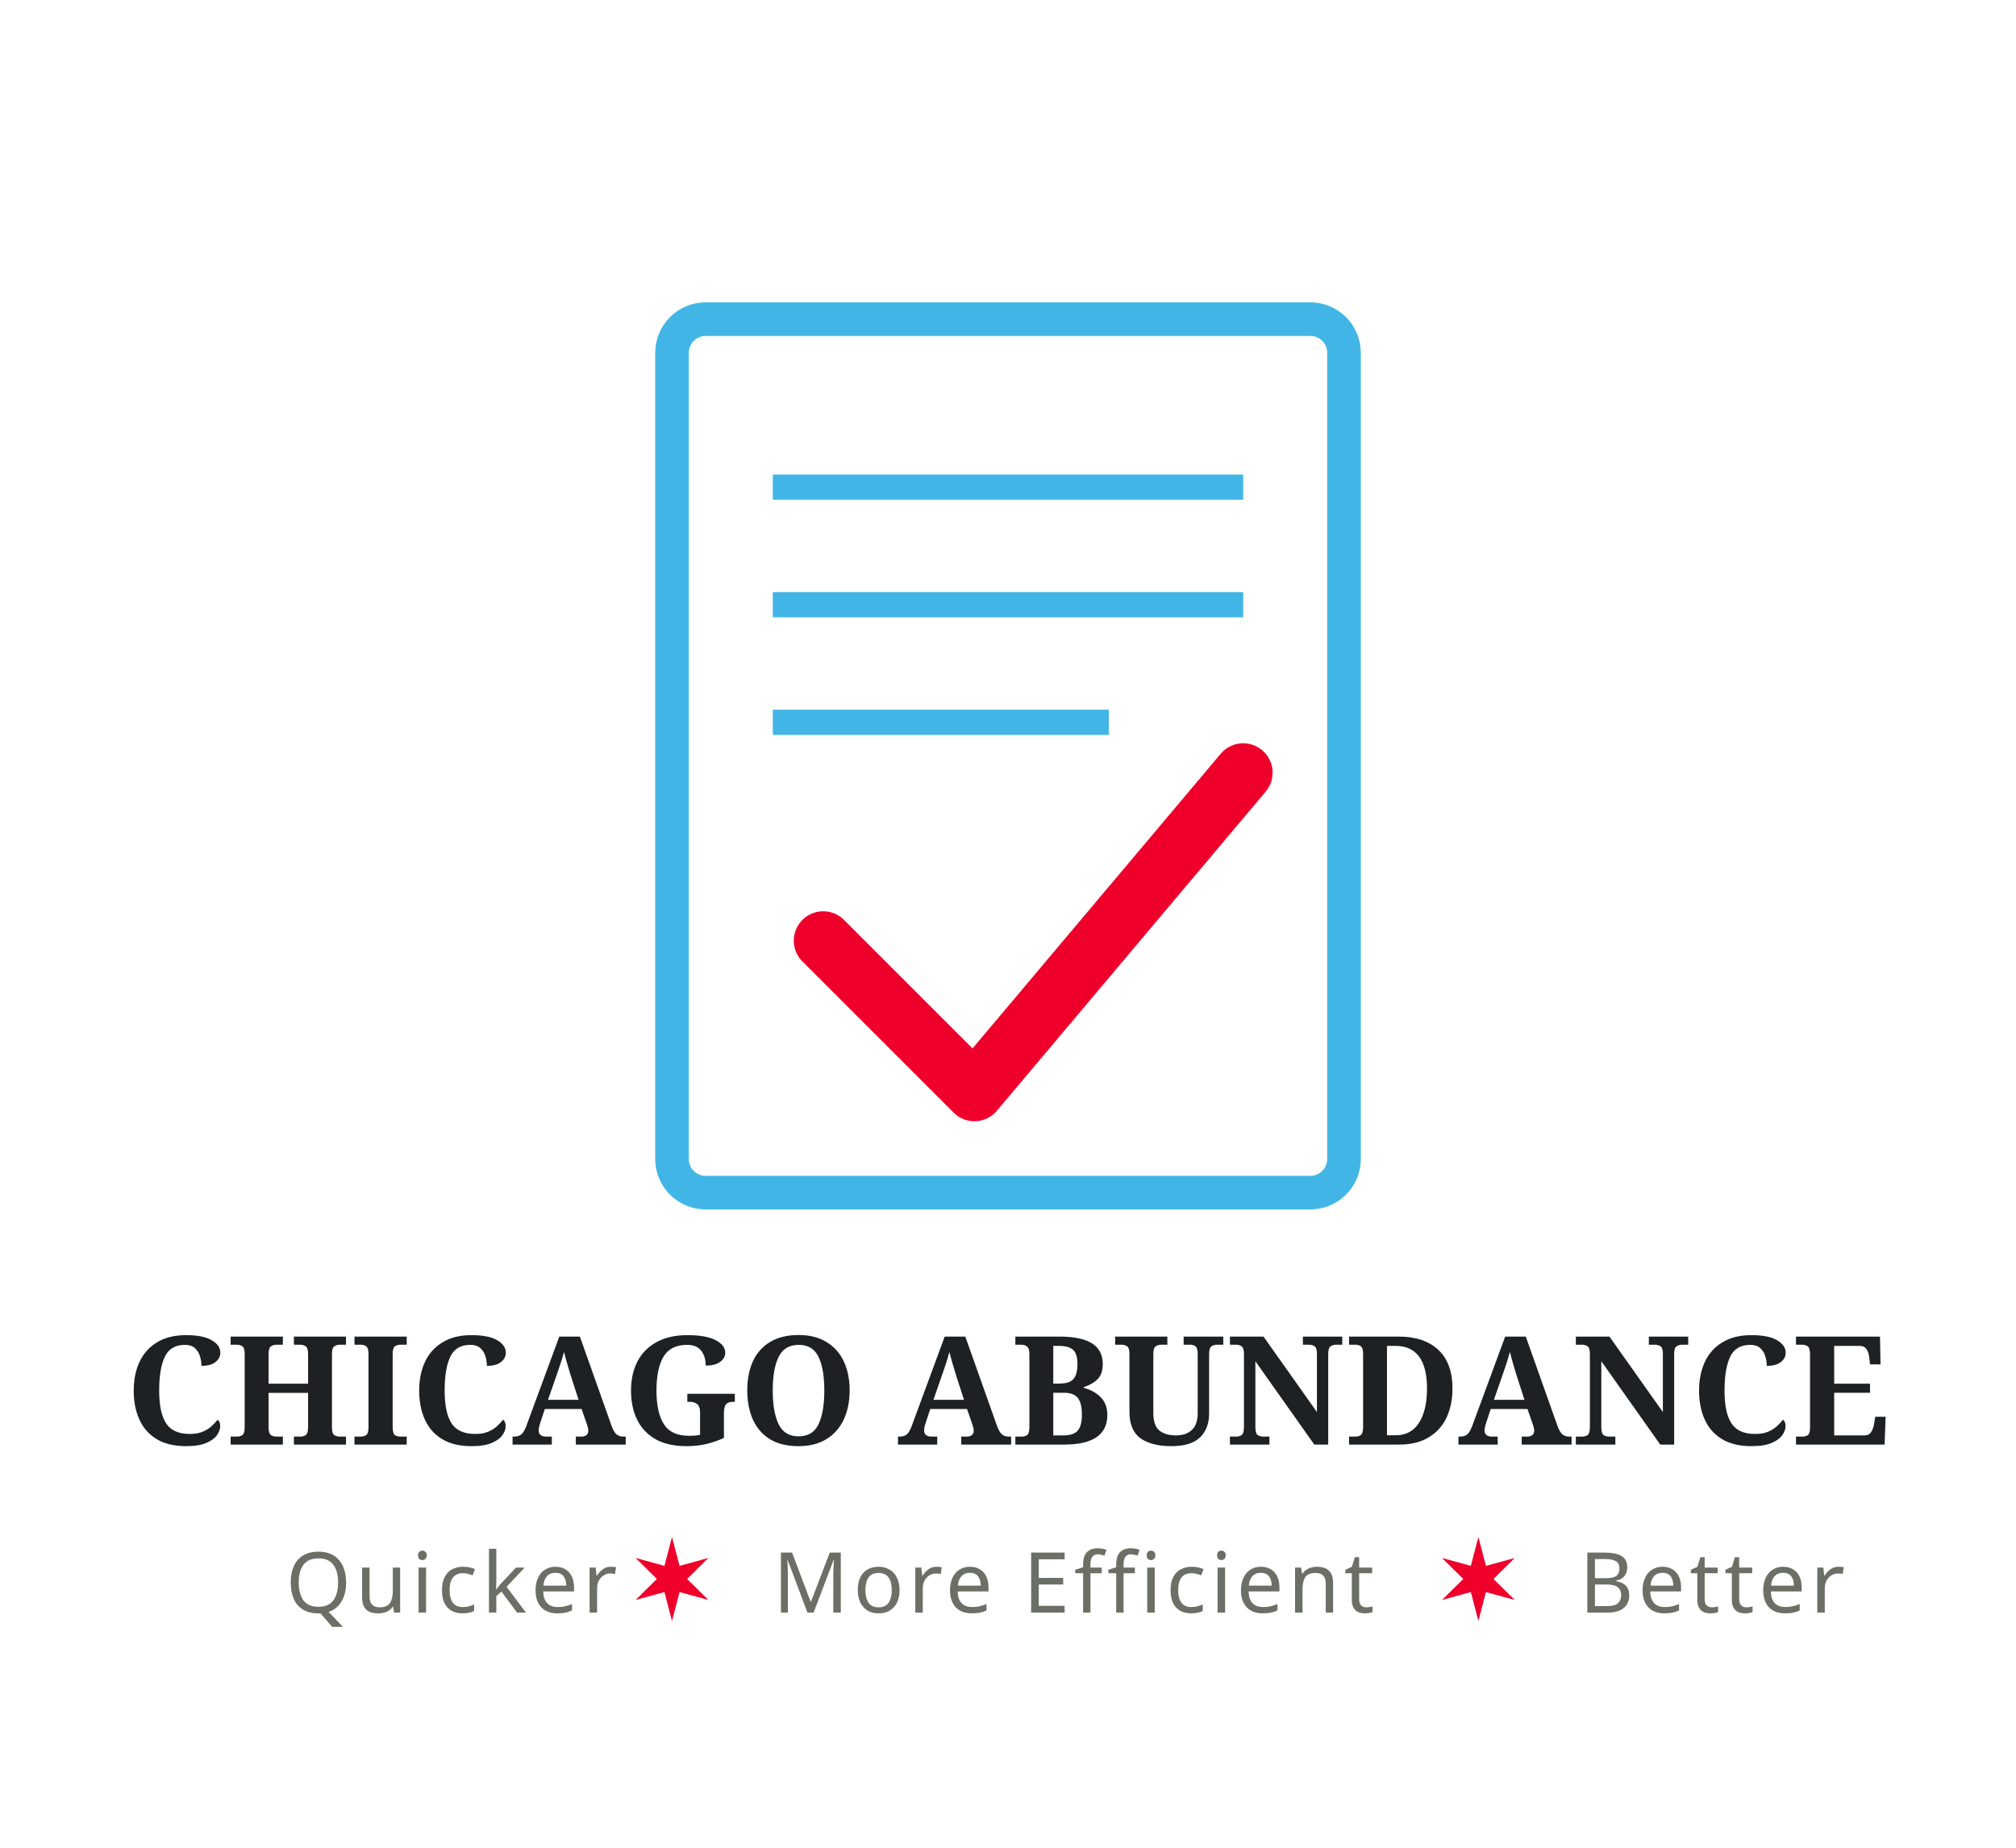
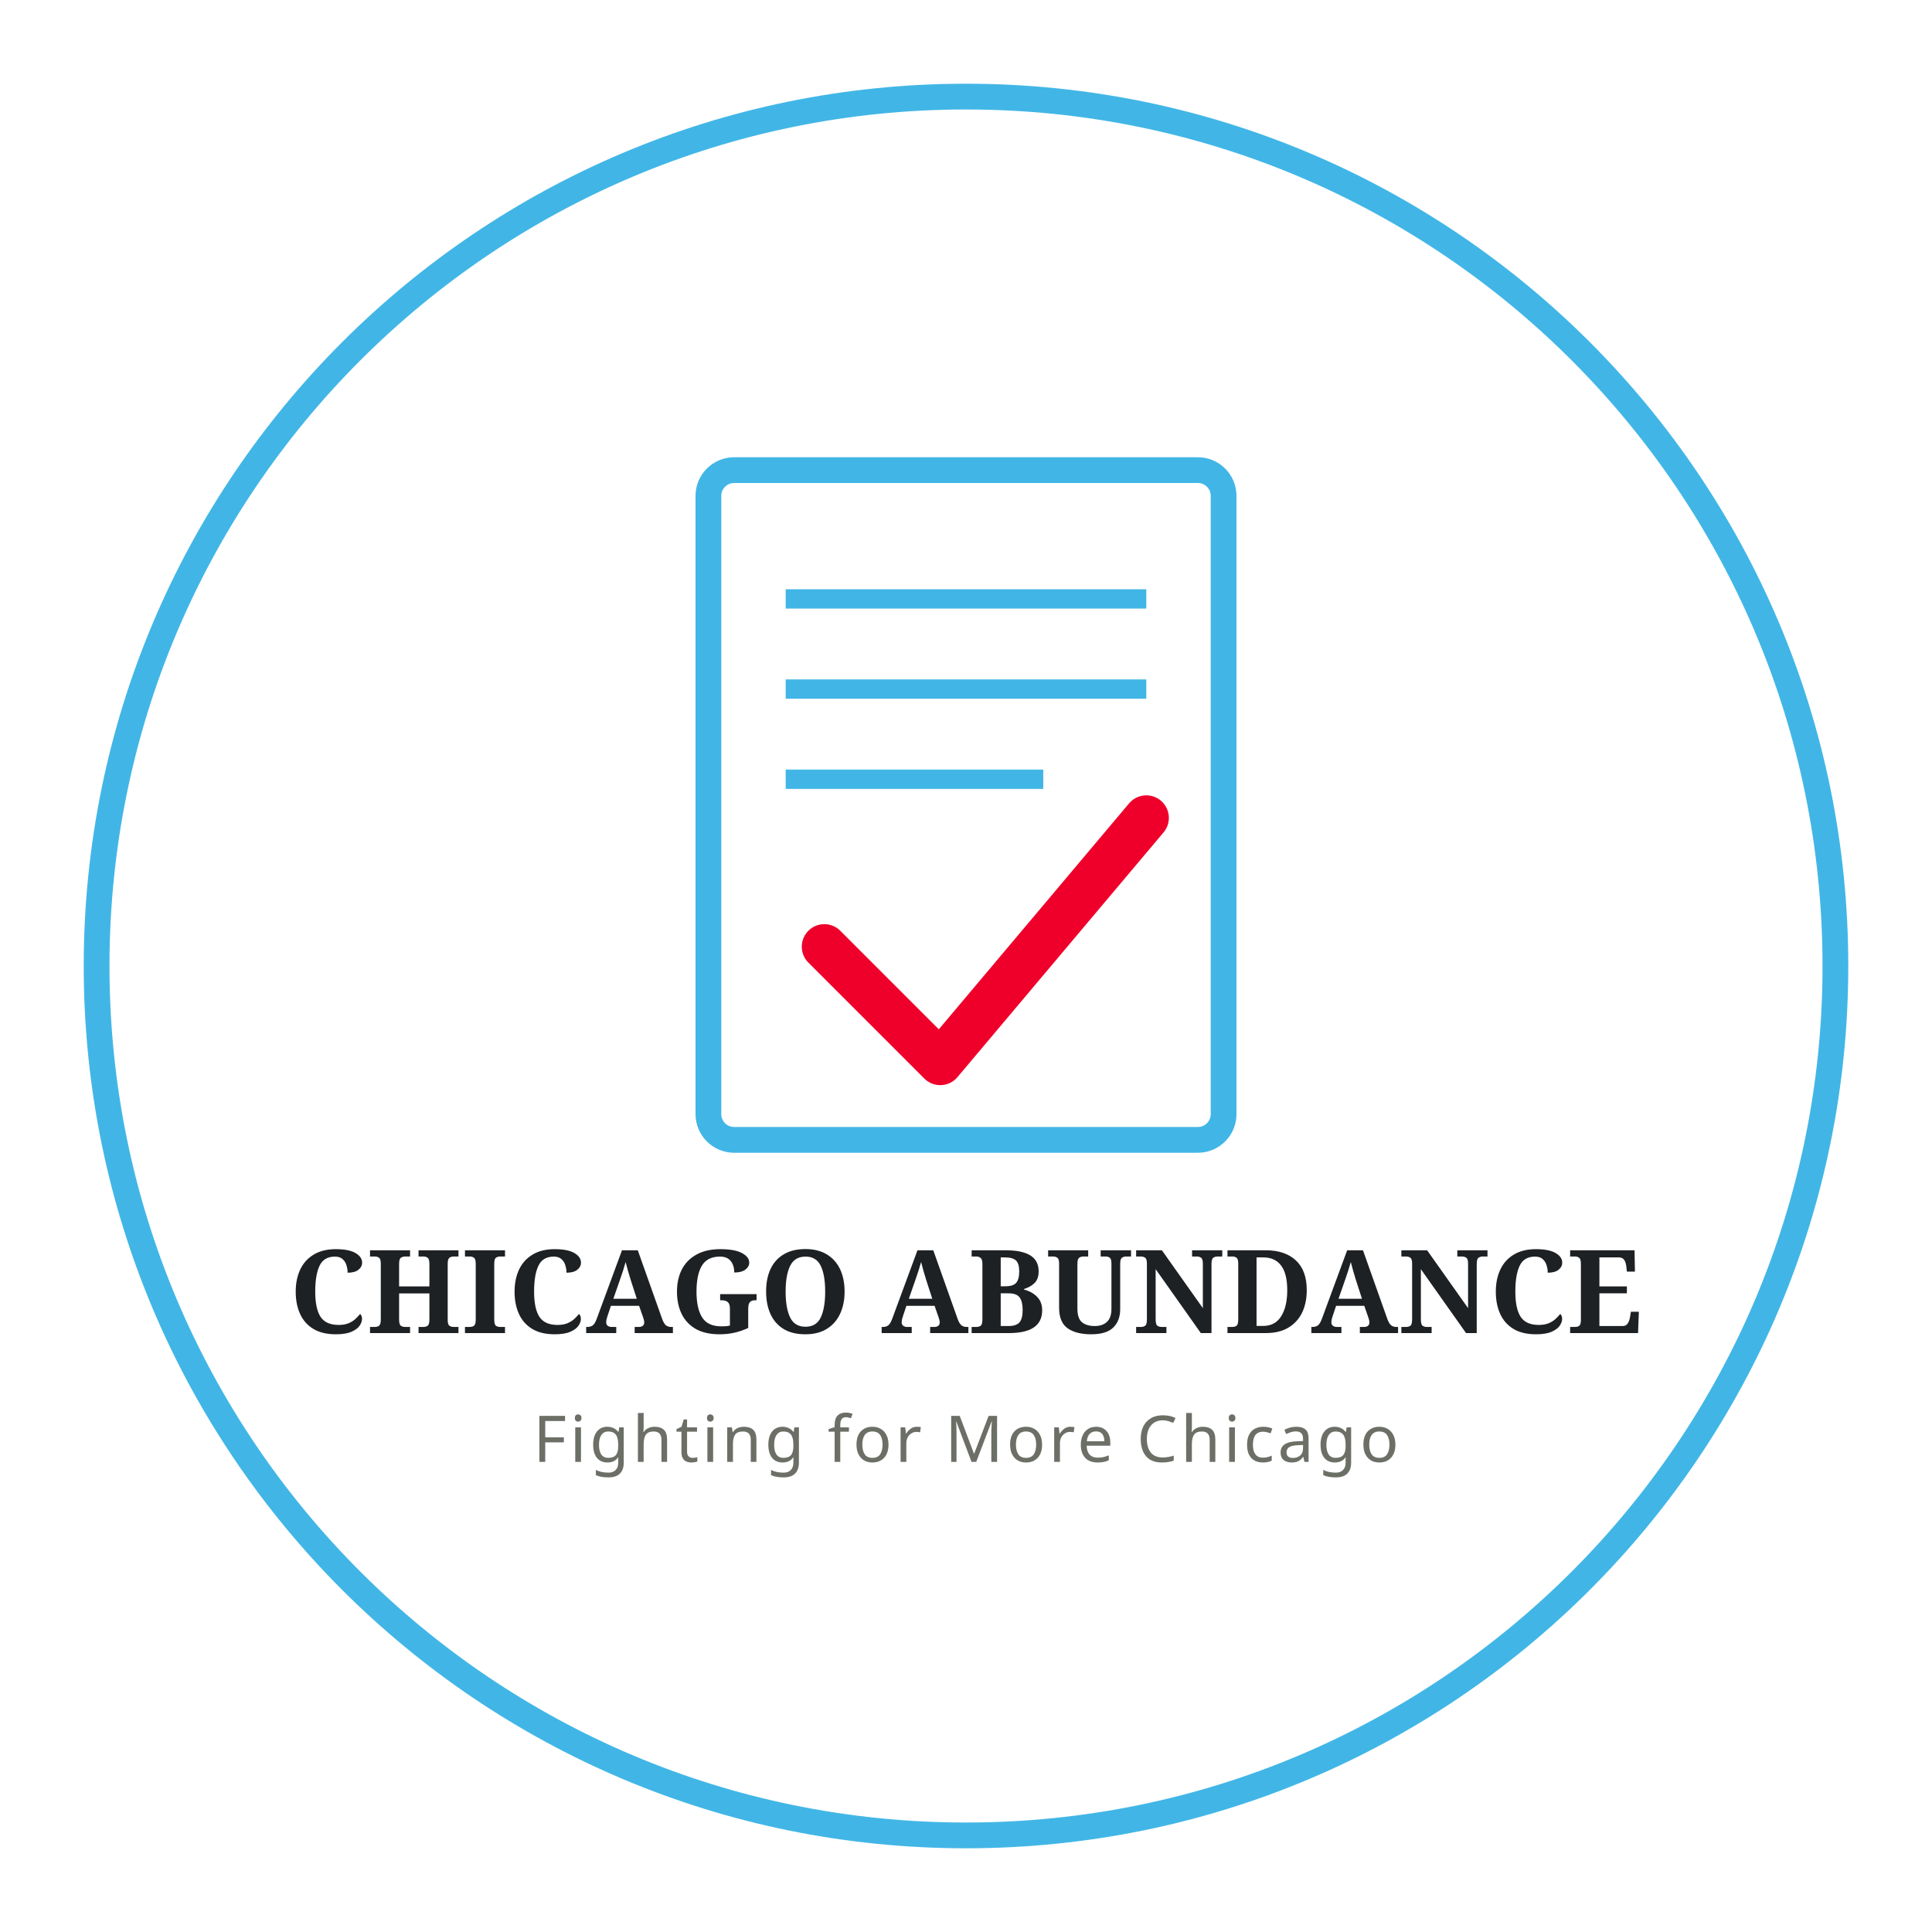
- <svg xmlns="http://www.w3.org/2000/svg" viewBox="-20 0 240 220" width="600" height="550">
-   <rect x="-20" y="0" width="240" height="220" fill="white" />
+ <svg xmlns="http://www.w3.org/2000/svg" viewBox="-50 -35 300 300" width="600" height="600">
+   <rect x="-50" y="-35" width="300" height="300" fill="white" />
+   <circle cx="100" cy="115" r="135" fill="none" stroke="#41B6E6" stroke-width="4" />
  <rect x="60" y="38" width="80" height="104" rx="4" fill="none" stroke="#41B6E6" stroke-width="4" />
  <line x1="72" y1="58" x2="128" y2="58" stroke="#41B6E6" stroke-width="3" />
  <line x1="72" y1="72" x2="128" y2="72" stroke="#41B6E6" stroke-width="3" />
  <line x1="72" y1="86" x2="112" y2="86" stroke="#41B6E6" stroke-width="3" />
  <path d="M78 112 L96 130 L128 92" fill="none" stroke="#EF002B" stroke-width="7" stroke-linecap="round" stroke-linejoin="round" />
  <text x="100" y="172" text-anchor="middle" font-family="Spectral, serif" font-weight="600" font-size="18" fill="#1E2124">CHICAGO ABUNDANCE</text>
-   <text x="14" y="192" font-family="Public Sans, sans-serif" font-size="10" letter-spacing="0.5" fill="#6B6F66">Quicker</text>
-   <polygon points="60,183 60.9,186.44 64.33,185.5 61.8,188 64.33,190.5 60.9,189.56 60,193 59.1,189.56 55.67,190.5 58.2,188 55.67,185.5 59.1,186.44" fill="#EF002B" />
-   <text x="72" y="192" font-family="Public Sans, sans-serif" font-size="10" letter-spacing="0.5" fill="#6B6F66">More Efficient</text>
-   <polygon points="156,183 156.9,186.44 160.33,185.5 157.8,188 160.33,190.5 156.9,189.56 156,193 155.1,189.56 151.67,190.5 154.2,188 151.67,185.5 155.1,186.44" fill="#EF002B" />
-   <text x="168" y="192" font-family="Public Sans, sans-serif" font-size="10" letter-spacing="0.5" fill="#6B6F66">Better</text>
+   <text x="100" y="192" text-anchor="middle" font-family="Public Sans, sans-serif" font-size="10" letter-spacing="0.5" fill="#6B6F66">Fighting for More Chicago</text>
</svg>
